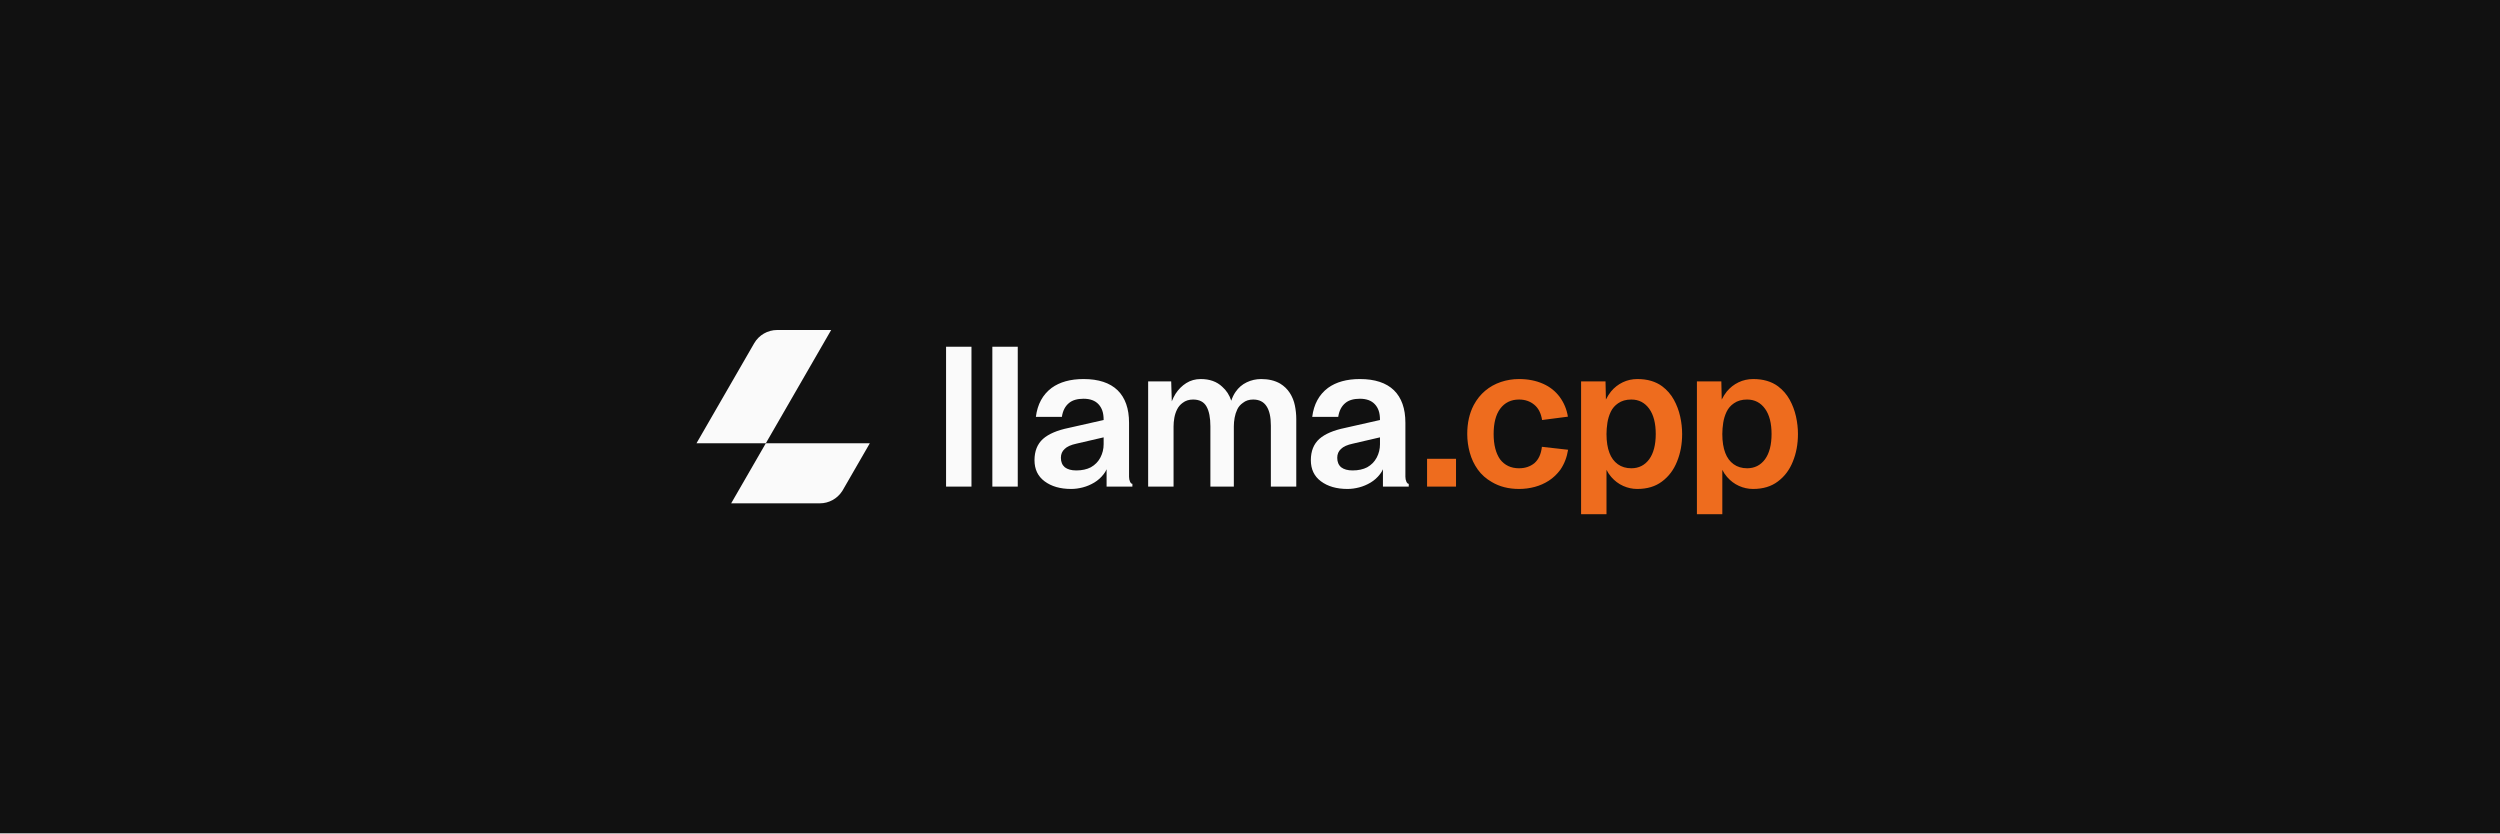
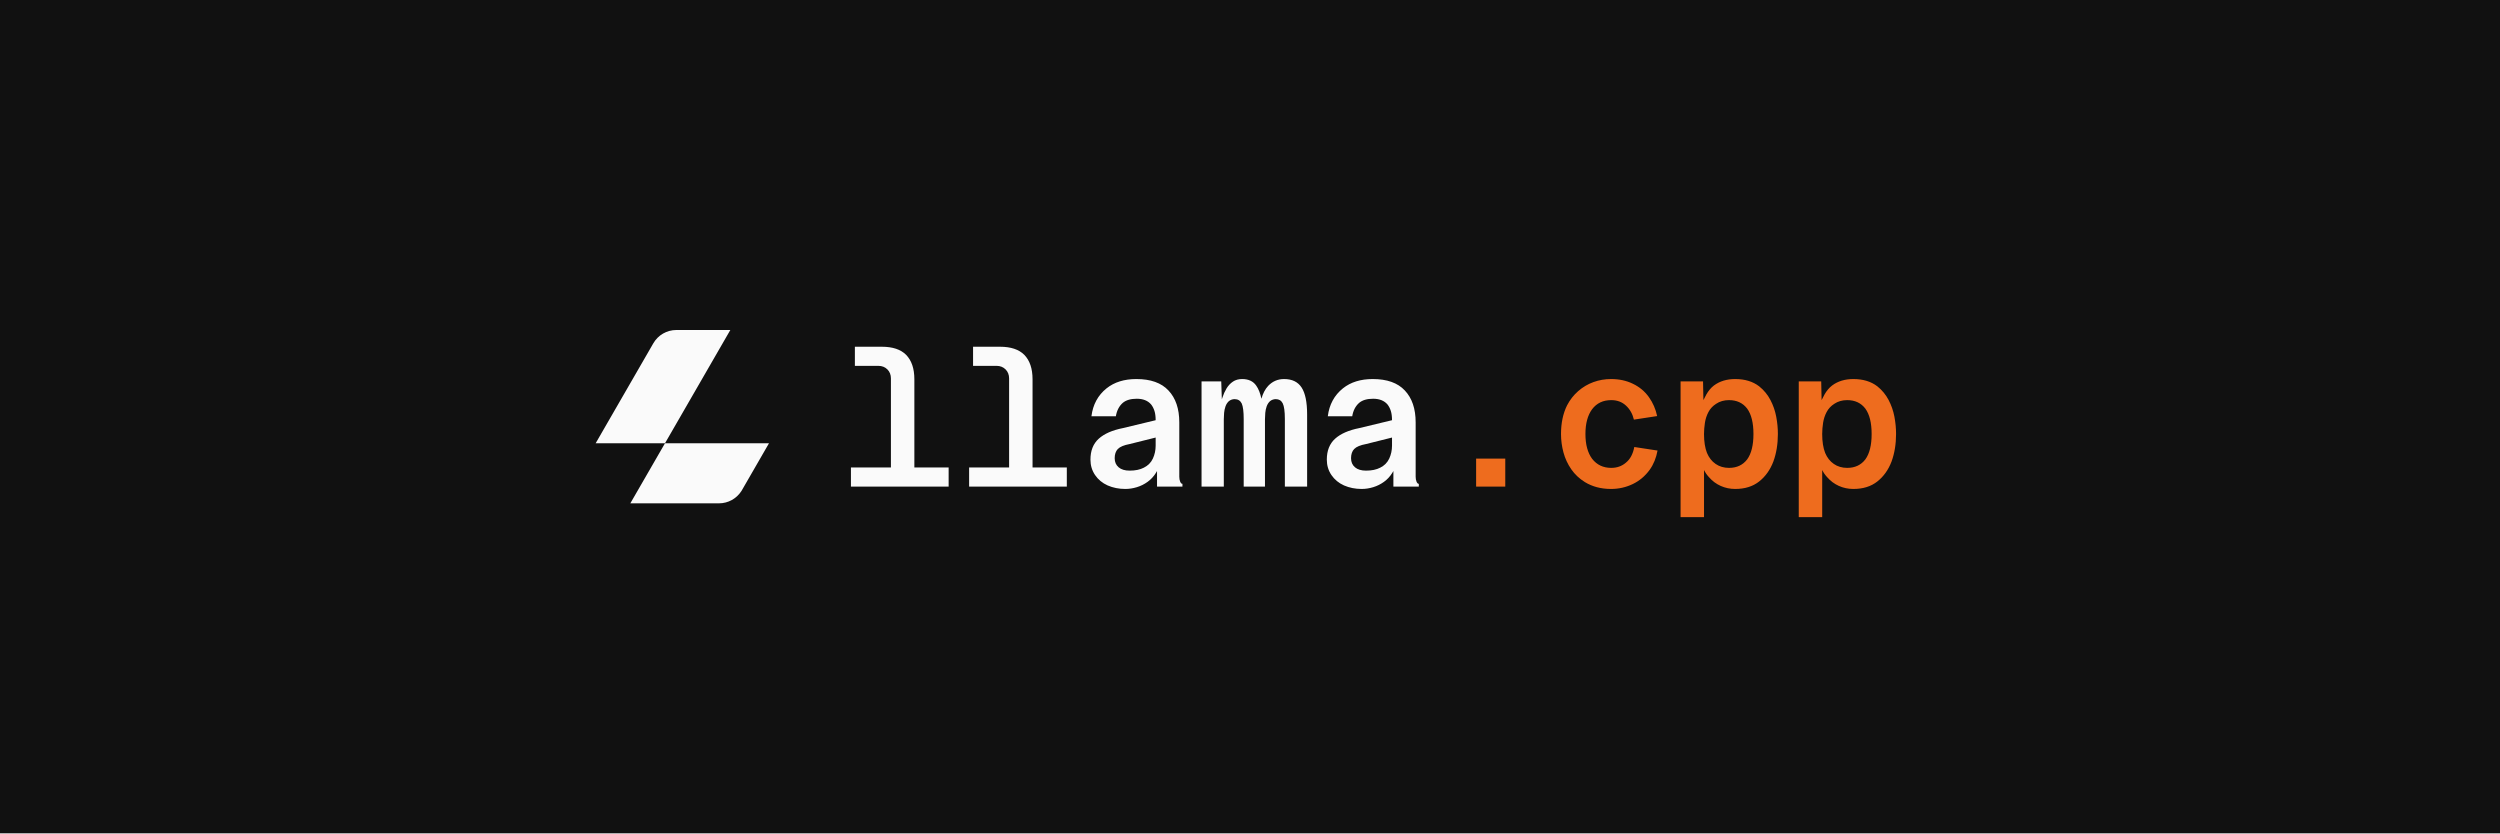
<svg xmlns="http://www.w3.org/2000/svg" width="7500" height="2500" viewBox="0 0 7500 2500" fill="none">
  <rect width="7500" height="2500" fill="#111111" />
-   <g transform="translate(2089.5 950.0)">
+   <g transform="translate(1787.0 950.0)">
    <path transform="translate(0 40) scale(0.866667)" d="M600 392L504.249 558L504.137 557.929C487.252 584.069 458.193 600 426.864 600H120L240 392H600Z" fill="#FAFAFA" />
    <path transform="translate(0 40) scale(0.866667)" d="M240 392H0L199.602 46.025C216.032 17.546 246.411 3.25756e-05 279.29 0H466.154L240 392Z" fill="#FAFAFA" />
-     <path d="M824.909 509.773H748.682V90.227H824.909ZM963.773 509.773H887.545V90.227H963.773ZM1123.909 516.864Q1074.864 516.864 1044.136 493.818Q1014 471.364 1014 430.591Q1014 389.818 1039.409 366.773Q1064.818 344.318 1116.818 333.682L1221.409 310.045Q1221.409 293.5 1217.568 282.273Q1213.727 271.045 1206.045 262.773Q1190.682 246.227 1161.136 246.227Q1133.364 246.227 1118 258.636Q1100.273 272.818 1096.136 300.591H1018.136Q1025.227 243.864 1065.409 213.727Q1102.045 187.136 1161.136 187.136Q1228.5 187.136 1263.364 220.818Q1297.636 254.5 1297.636 318.318V480.227Q1297.636 488.5 1300.591 495Q1303.545 501.5 1307.682 501.5V509.773H1230.273V457.773Q1226.727 466.045 1221.409 472.545Q1209.591 487.909 1193.341 497.659Q1177.091 507.409 1159.068 512.136Q1141.045 516.864 1123.909 516.864ZM1139.273 461.318Q1164.682 461.318 1183 451.864Q1201.909 441.227 1211.659 422.614Q1221.409 404 1221.409 382.727V362.045L1139.864 380.955Q1115.045 386.273 1104.409 396.909Q1093.182 406.955 1093.182 423.5Q1093.182 441.818 1105 451.864Q1117.409 461.318 1139.273 461.318ZM1354.955 509.773V194.227H1424.091L1425.864 253.909Q1430.591 242.091 1437.091 231.455Q1450.091 211.364 1469.295 199.25Q1488.5 187.136 1512.727 187.136Q1552.909 187.136 1577.136 210.182Q1596.045 226.727 1604.318 252.136Q1609.045 237.364 1617.318 225.545Q1630.318 206.636 1650.705 196.886Q1671.091 187.136 1694.136 187.136Q1727.227 187.136 1750.864 200.727Q1769.182 211.955 1780.114 229.091Q1791.045 246.227 1795.182 266.614Q1799.318 287 1799.318 307.091V509.773H1723.091V326.591Q1723.091 288.182 1710.091 268.682Q1697.091 248.591 1669.909 248.591Q1651.591 248.591 1639.182 258.636Q1627.955 266.318 1622.341 278.136Q1616.727 289.955 1614.364 303.25Q1612 316.545 1612 328.955V509.773H1541.682V328.955Q1541.682 289.955 1529.864 269.273Q1518.045 248.591 1489.682 248.591Q1471.364 248.591 1458.364 258.636Q1447.727 266.318 1441.818 278.136Q1435.909 289.955 1433.545 303.25Q1431.182 316.545 1431.182 328.955V509.773ZM1952.955 516.864Q1903.909 516.864 1873.182 493.818Q1843.045 471.364 1843.045 430.591Q1843.045 389.818 1868.455 366.773Q1893.864 344.318 1945.864 333.682L2050.455 310.045Q2050.455 293.5 2046.614 282.273Q2042.773 271.045 2035.091 262.773Q2019.727 246.227 1990.182 246.227Q1962.409 246.227 1947.045 258.636Q1929.318 272.818 1925.182 300.591H1847.182Q1854.273 243.864 1894.455 213.727Q1931.091 187.136 1990.182 187.136Q2057.545 187.136 2092.409 220.818Q2126.682 254.5 2126.682 318.318V480.227Q2126.682 488.5 2129.636 495Q2132.591 501.5 2136.727 501.5V509.773H2059.318V457.773Q2055.773 466.045 2050.455 472.545Q2038.636 487.909 2022.386 497.659Q2006.136 507.409 1988.114 512.136Q1970.091 516.864 1952.955 516.864ZM1968.318 461.318Q1993.727 461.318 2012.045 451.864Q2030.955 441.227 2040.705 422.614Q2050.455 404 2050.455 382.727V362.045L1968.909 380.955Q1944.091 386.273 1933.455 396.909Q1922.227 406.955 1922.227 423.5Q1922.227 441.818 1934.045 451.864Q1946.455 461.318 1968.318 461.318Z" fill="#FAFAFA" />
-     <path d="M2191.682 509.773V426.455H2278.545V509.773ZM2467.636 516.864Q2420.955 516.864 2386.091 496.182Q2360.091 481.409 2343.841 458.659Q2327.591 435.909 2319.909 408.136Q2312.227 380.364 2312.227 352Q2312.227 302.364 2331.727 265.136Q2345.318 239.727 2366 222.295Q2386.682 204.864 2412.977 196Q2439.273 187.136 2467.636 187.136Q2507.818 187.136 2539.727 201.318Q2570.455 214.909 2589.659 240.909Q2608.864 266.909 2614.182 300L2536.773 310.045Q2532.045 279.909 2513.727 264.545Q2494.818 248.591 2467.636 248.591Q2431.591 248.591 2410.909 276.364Q2391.409 302.955 2391.409 352Q2391.409 400.455 2410.909 428.227Q2431.591 454.818 2467.636 454.818Q2494.818 454.818 2513.727 439.455Q2532.636 422.909 2536.182 390.409L2614.773 399.273Q2609.455 432.955 2591.727 458.955Q2576.955 479.045 2557.455 491.75Q2537.955 504.455 2514.909 510.659Q2491.864 516.864 2467.636 516.864ZM2653.773 592.5V194.227H2727.045L2728.227 248.591Q2734.727 235.591 2743.591 224.364Q2758.364 206.636 2778.75 196.886Q2799.136 187.136 2822.773 187.136Q2867.682 187.136 2897.227 209Q2919.091 225.545 2932.091 249.182Q2945.091 272.818 2951 299.409Q2956.909 326 2956.909 352Q2956.909 397.5 2941.545 434.727Q2926.773 471.955 2896.636 494.409Q2867.091 516.864 2822.182 516.864Q2800.318 516.864 2779.932 507.705Q2759.545 498.545 2744.182 480.818Q2735.909 471.364 2730 459.545V592.5ZM2804.455 454.818Q2838.136 454.818 2858.227 427.636Q2877.727 400.455 2877.727 352Q2877.727 303.545 2858.227 276.364Q2838.136 248.591 2804.455 248.591Q2780.818 248.591 2764.864 259.818Q2750.091 269.864 2742.705 285.523Q2735.318 301.182 2732.659 318.614Q2730 336.045 2730 352Q2730 385.682 2738.864 408.727Q2747.136 430.591 2763.977 442.705Q2780.818 454.818 2804.455 454.818ZM3001.227 592.5V194.227H3074.5L3075.682 248.591Q3082.182 235.591 3091.045 224.364Q3105.818 206.636 3126.205 196.886Q3146.591 187.136 3170.227 187.136Q3215.136 187.136 3244.682 209Q3266.545 225.545 3279.545 249.182Q3292.545 272.818 3298.455 299.409Q3304.364 326 3304.364 352Q3304.364 397.5 3289 434.727Q3274.227 471.955 3244.091 494.409Q3214.545 516.864 3169.636 516.864Q3147.773 516.864 3127.386 507.705Q3107 498.545 3091.636 480.818Q3083.364 471.364 3077.455 459.545V592.5ZM3151.909 454.818Q3185.591 454.818 3205.682 427.636Q3225.182 400.455 3225.182 352Q3225.182 303.545 3205.682 276.364Q3185.591 248.591 3151.909 248.591Q3128.273 248.591 3112.318 259.818Q3097.545 269.864 3090.159 285.523Q3082.773 301.182 3080.114 318.614Q3077.455 336.045 3077.455 352Q3077.455 385.682 3086.318 408.727Q3094.591 430.591 3111.432 442.705Q3128.273 454.818 3151.909 454.818Z" fill="#EE6C1E" />
+     <path d="M765.818 509.773V452.455H885.773V185.364Q885.773 168.818 875.136 158.182Q864.5 147.545 847.955 147.545H777.636V90.227H858.591Q907.045 90.227 931.273 114.455Q956.091 139.864 956.091 187.727V452.455H1058.909V509.773ZM1120.364 509.773V452.455H1240.318V185.364Q1240.318 168.818 1229.682 158.182Q1219.045 147.545 1202.5 147.545H1132.182V90.227H1213.136Q1261.591 90.227 1285.818 114.455Q1310.636 139.864 1310.636 187.727V452.455H1413.455V509.773ZM1588.955 516.864Q1560 516.864 1535.773 506.227Q1512.136 495.591 1498.25 475.205Q1484.364 454.818 1484.364 428.818Q1484.364 388.636 1509.182 366.182Q1534 343.727 1581.864 334.273L1679.955 310.636Q1679.955 294.091 1676.409 282.864Q1672.864 271.636 1666.364 263.364Q1651.591 246.227 1623.227 246.227Q1596.045 246.227 1581.273 258.636Q1564.727 273.409 1560.591 298.818H1487.318Q1493.818 246.227 1532.818 214.909Q1567.682 187.136 1622.045 187.136Q1686.455 187.136 1718.364 221.409Q1750.864 255.682 1750.864 317.136V480.227Q1750.864 488.5 1753.523 495Q1756.182 501.5 1760.318 501.5V509.773H1684.091V463.091Q1682.318 466.045 1680.545 469Q1670.5 484.955 1655.727 495.591Q1640.955 506.227 1623.523 511.545Q1606.091 516.864 1588.955 516.864ZM1601.955 461.909Q1627.364 461.909 1644.5 453.045Q1663.409 443.591 1671.682 425.568Q1679.955 407.545 1679.955 386.864V362.636L1601.955 382.136Q1576.545 386.864 1566.5 396.909Q1557.045 406.955 1557.045 424.682Q1557.045 441.818 1568.864 451.864Q1580.682 461.909 1601.955 461.909ZM1817.636 509.773V194.227H1876.727L1878.5 248Q1879.091 245.636 1880.273 242.682Q1885 227.909 1892.682 215.205Q1900.364 202.5 1911.886 194.818Q1923.409 187.136 1939.364 187.136Q1968.318 187.136 1981.909 207.227Q1991.955 221.409 1997.273 246.227Q2003.773 222.591 2017.364 207.818Q2036.864 187.136 2065.227 187.136Q2101.273 187.136 2117.818 212.545Q2134.364 237.955 2134.364 293.5V509.773H2067.591V307.091Q2067.591 272.818 2061.091 259.818Q2054.591 247.409 2040.409 247.409Q2030.955 247.409 2023.273 253.318Q2016.182 259.818 2012.932 269.273Q2009.682 278.727 2008.795 288.773Q2007.909 298.818 2007.909 307.682V509.773H1944.091V307.091Q1944.091 274 1938.182 260.409Q1931.682 247.409 1916.909 247.409Q1907.455 247.409 1899.773 253.318Q1892.682 259.818 1889.432 269.273Q1886.182 278.727 1885.295 288.773Q1884.409 298.818 1884.409 307.682V509.773ZM2298.045 516.864Q2269.091 516.864 2244.864 506.227Q2221.227 495.591 2207.341 475.205Q2193.455 454.818 2193.455 428.818Q2193.455 388.636 2218.273 366.182Q2243.091 343.727 2290.955 334.273L2389.045 310.636Q2389.045 294.091 2385.5 282.864Q2381.955 271.636 2375.455 263.364Q2360.682 246.227 2332.318 246.227Q2305.136 246.227 2290.364 258.636Q2273.818 273.409 2269.682 298.818H2196.409Q2202.909 246.227 2241.909 214.909Q2276.773 187.136 2331.136 187.136Q2395.545 187.136 2427.455 221.409Q2459.955 255.682 2459.955 317.136V480.227Q2459.955 488.5 2462.614 495Q2465.273 501.5 2469.409 501.5V509.773H2393.182V463.091Q2391.409 466.045 2389.636 469Q2379.591 484.955 2364.818 495.591Q2350.045 506.227 2332.614 511.545Q2315.182 516.864 2298.045 516.864ZM2311.045 461.909Q2336.455 461.909 2353.591 453.045Q2372.5 443.591 2380.773 425.568Q2389.045 407.545 2389.045 386.864V362.636L2311.045 382.136Q2285.636 386.864 2275.591 396.909Q2266.136 406.955 2266.136 424.682Q2266.136 441.818 2277.955 451.864Q2289.773 461.909 2311.045 461.909Z" fill="#FAFAFA" />
+     <path d="M2641.364 509.773V425.864H2728.818V509.773ZM3046.136 516.864Q3001.227 516.864 2967.545 496.182Q2942.727 480.818 2926.773 457.773Q2910.818 434.727 2903.432 407.545Q2896.045 380.364 2896.045 352Q2896.045 302.364 2914.364 265.727Q2927.364 240.909 2947.75 223.182Q2968.136 205.455 2993.25 196.295Q3018.364 187.136 3046.136 187.136Q3082.773 187.136 3111.727 201.318Q3141.273 215.5 3159.591 241.205Q3177.909 266.909 3184.409 298.227L3114.682 308.864Q3108.773 283.455 3091.045 266.909Q3073.318 250.364 3046.727 250.364Q3010.091 250.364 2989.409 277.545Q2969.318 304.727 2969.318 352Q2969.318 399.273 2989.409 426.455Q3010.682 453.636 3046.727 453.636Q3072.727 453.636 3091.045 437.682Q3109.955 422.318 3115.864 391L3185.591 401.636Q3179.682 434.727 3161.955 459.545Q3141.273 487.909 3110.841 502.386Q3080.409 516.864 3046.136 516.864ZM3254.727 601.364V194.227H3322.091L3323.273 250.364Q3327.409 241.5 3332.136 233.227Q3341.591 216.682 3354.591 206.636Q3380.591 187.136 3418.409 187.136Q3462.136 187.136 3490.5 209Q3511.773 226.136 3524.182 249.773Q3536.591 273.409 3541.614 299.705Q3546.636 326 3546.636 352Q3546.636 397.5 3533.045 434.727Q3518.864 471.955 3490.5 494.409Q3462.136 516.864 3418.409 516.864Q3395.364 516.864 3374.977 507.705Q3354.591 498.545 3339.818 481.409Q3330.955 471.955 3325.045 460.136V601.364ZM3400.091 453.636Q3434.955 453.636 3454.455 428.227Q3473.364 402.227 3473.364 352Q3473.364 301.773 3454.455 275.773Q3434.955 250.364 3400.091 250.364Q3377.636 250.364 3361.091 261.591Q3346.318 271.045 3338.341 286.114Q3330.364 301.182 3327.705 318.614Q3325.045 336.045 3325.045 352Q3325.045 386.273 3333.909 408.727Q3342.773 430 3359.909 441.818Q3377.045 453.636 3400.091 453.636ZM3609.273 601.364V194.227H3676.636L3677.818 250.364Q3681.955 241.5 3686.682 233.227Q3696.136 216.682 3709.136 206.636Q3735.136 187.136 3772.955 187.136Q3816.682 187.136 3845.045 209Q3866.318 226.136 3878.727 249.773Q3891.136 273.409 3896.159 299.705Q3901.182 326 3901.182 352Q3901.182 397.5 3887.591 434.727Q3873.409 471.955 3845.045 494.409Q3816.682 516.864 3772.955 516.864Q3749.909 516.864 3729.523 507.705Q3709.136 498.545 3694.364 481.409Q3685.5 471.955 3679.591 460.136V601.364ZM3754.636 453.636Q3789.5 453.636 3809 428.227Q3827.909 402.227 3827.909 352Q3827.909 301.773 3809 275.773Q3789.5 250.364 3754.636 250.364Q3732.182 250.364 3715.636 261.591Q3700.864 271.045 3692.886 286.114Q3684.909 301.182 3682.25 318.614Q3679.591 336.045 3679.591 352Q3679.591 386.273 3688.455 408.727Q3697.318 430 3714.455 441.818Q3731.591 453.636 3754.636 453.636Z" fill="#EE6C1E" />
  </g>
</svg>
